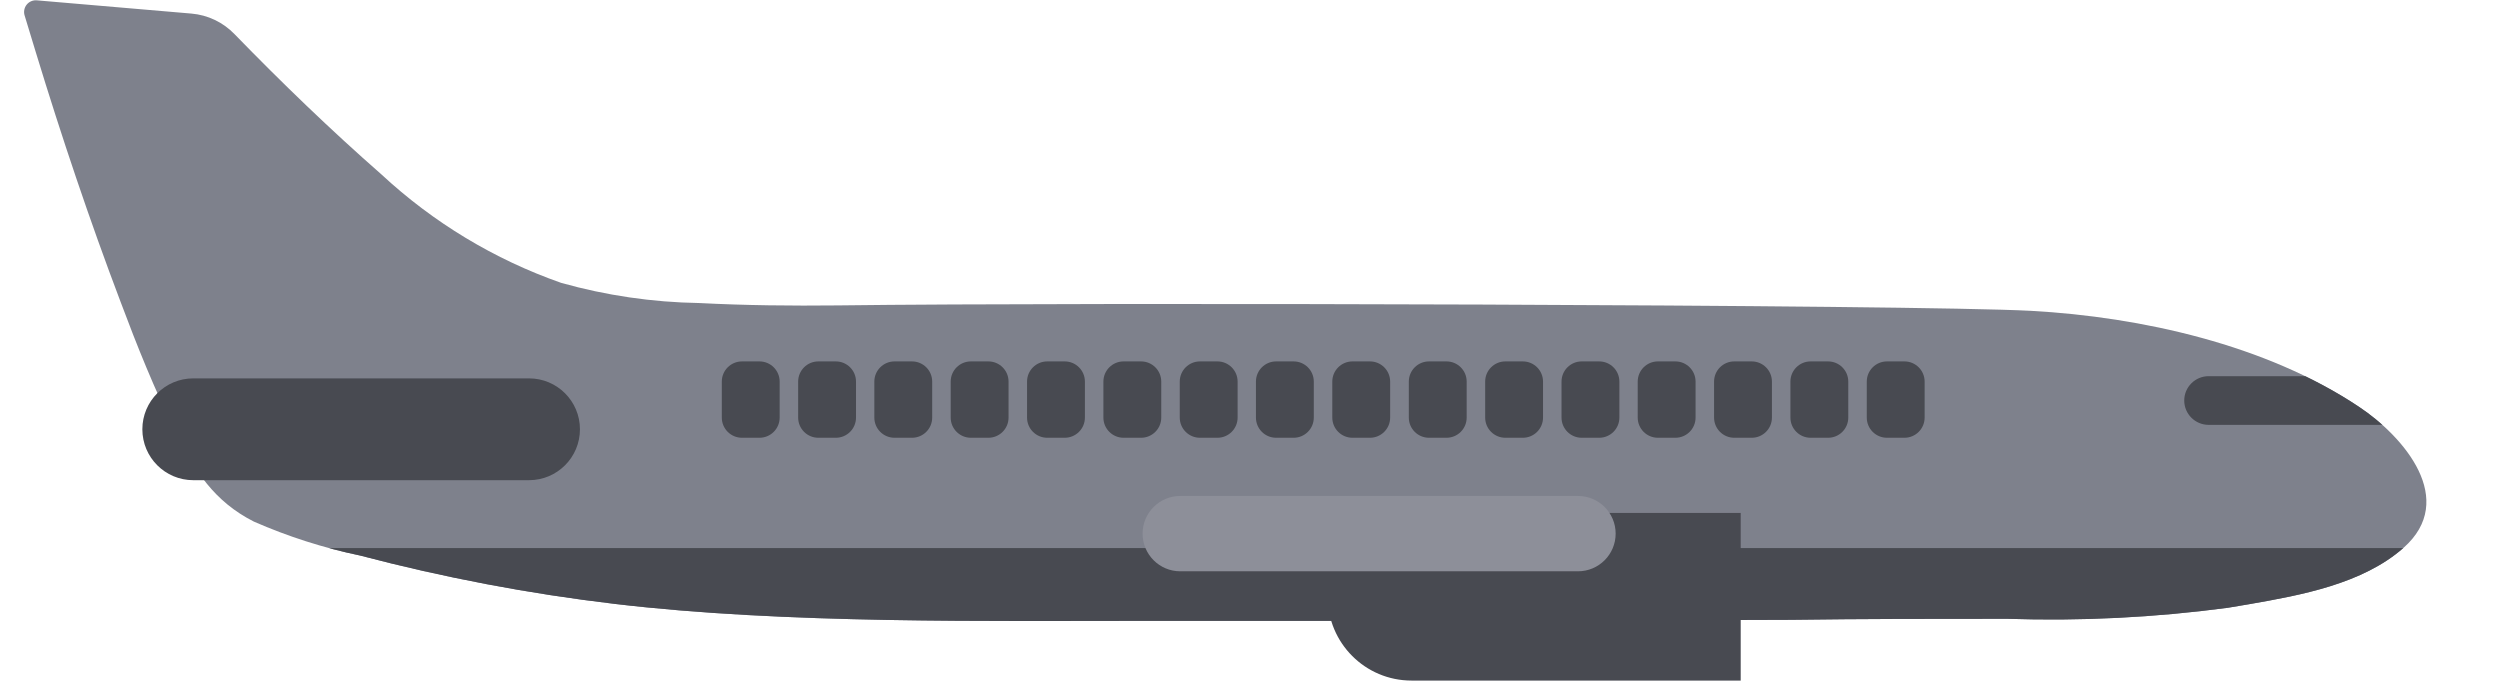
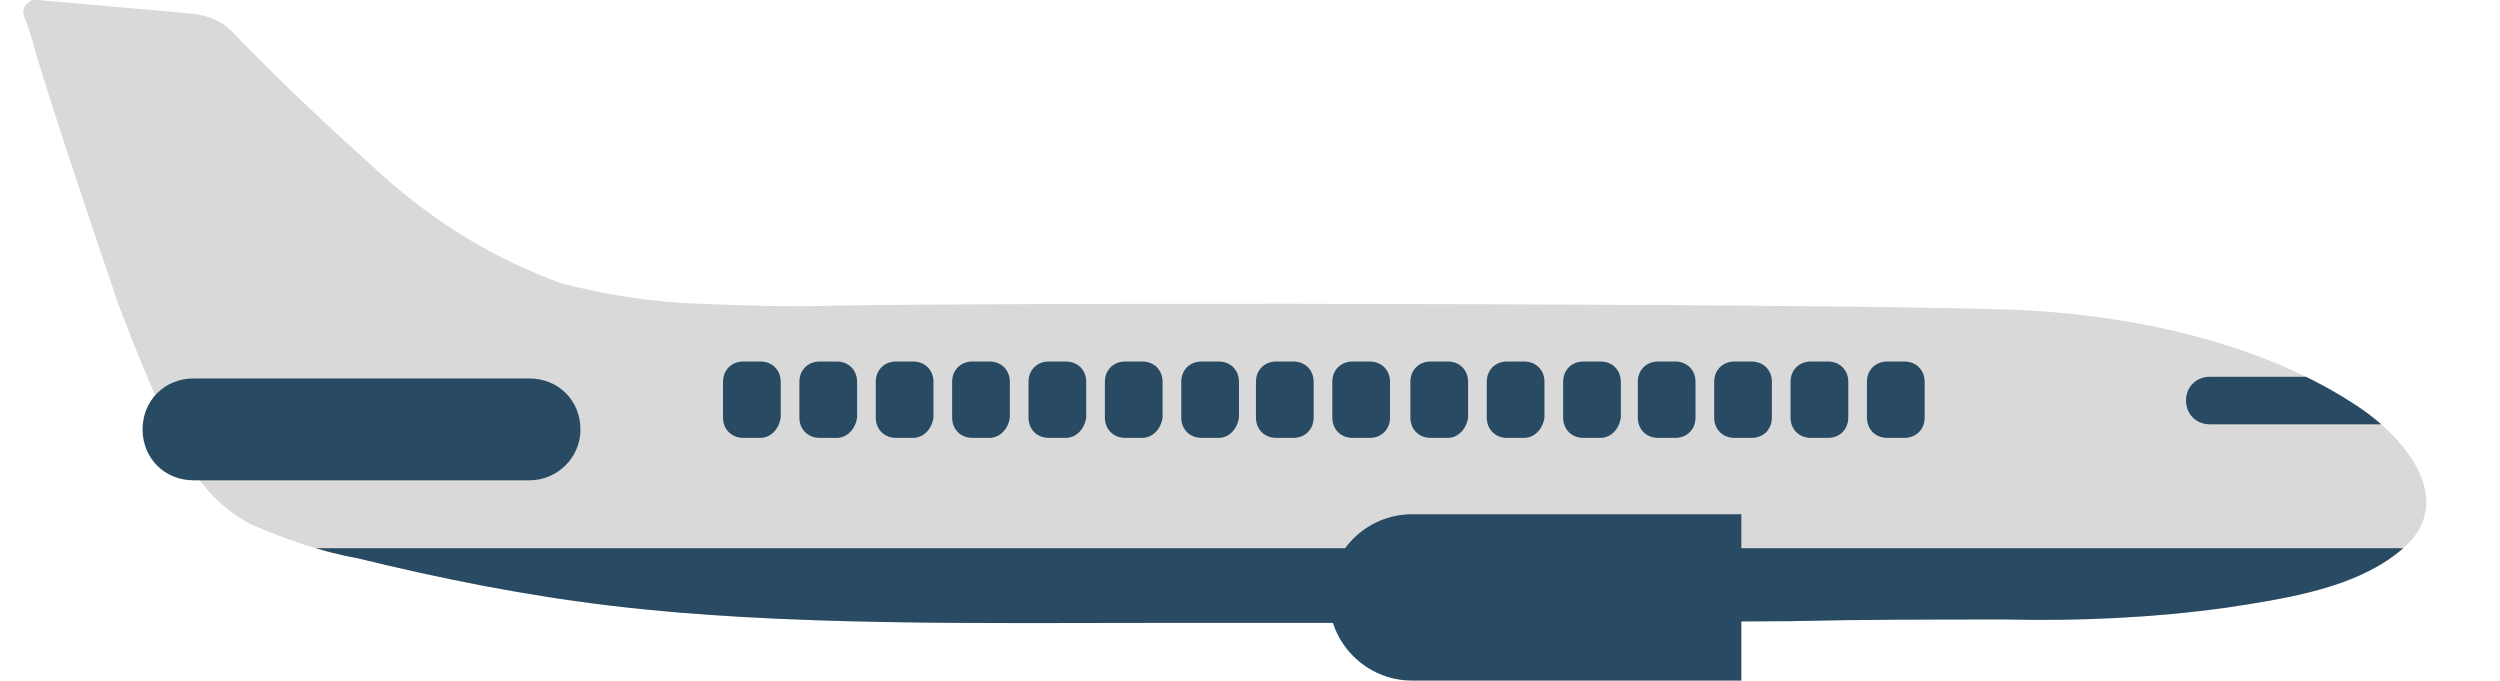
- <svg xmlns="http://www.w3.org/2000/svg" id="Layer_2" data-name="Layer 2" viewBox="0 0 147.34 40.1">
-   <defs>
-     <style>
-       .cls-1 {
-         fill: #7e818c;
-       }
- 
-       .cls-2 {
-         clip-path: url(#clip-path);
-       }
- 
-       .cls-3 {
-         fill: #484a51;
-       }
- 
-       .cls-4 {
-         fill: #8d8f99;
-       }
-     </style>
-     <clipPath id="clip-path" transform="translate(-2155.67 -1175.4)">
-       <path id="_Clipping_Path_" data-name="&lt;Clipping Path&gt;" class="cls-1" d="M2275.38,1193.72c6.49,0.36,13.84,2,19.31,5.65,2.67,1.77,5.84,5.49,2.63,8.32-2.41,2.12-6,2.78-9.1,3.32l-1.25.21a78.74,78.74,0,0,1-13,.65c-4.26,0-8.51,0-12.77.06l-18.3.06q-9.43,0-18.87,0c-10,0-22.15.19-32.14-1a109.57,109.57,0,0,1-15-2.85,31.64,31.64,0,0,1-6.26-2c-2.33-1.18-3.51-3-4.63-5.32-1.22-2.47-2.24-5-3.22-7.62-1.84-4.85-3.49-9.77-5-14.72-0.15-.48-0.43-1.4-0.66-2.17a0.69,0.69,0,0,1,.72-0.89l9.11,0.78a4,4,0,0,1,2.54,1.21c2.78,2.86,5.66,5.64,8.66,8.27a30.3,30.3,0,0,0,10.59,6.39,31.94,31.94,0,0,0,8.14,1.19c2.72,0.14,5.44.17,8.16,0.14C2219.34,1193.21,2268.54,1193.35,2275.38,1193.72Z" />
-     </clipPath>
-   </defs>
+ <svg xmlns="http://www.w3.org/2000/svg" xmlns:xlink="http://www.w3.org/1999/xlink" version="1.1" id="Layer_2" x="0px" y="0px" viewBox="0 0 147.3 40.1" style="enable-background:new 0 0 147.3 40.1;" xml:space="preserve">
+   <style type="text/css">
+ 	.st0{fill:#D9D9D9;}
+ 	.st1{clip-path:url(#SVGID_2_);}
+ 	.st2{fill:#284B63;}
+ </style>
  <g>
    <g>
-       <path id="_Clipping_Path_2" data-name="&lt;Clipping Path&gt;" class="cls-1" d="M2275.38,1193.72c6.49,0.36,13.84,2,19.31,5.65,2.67,1.77,5.84,5.49,2.63,8.32-2.41,2.12-6,2.78-9.1,3.32l-1.25.21a78.74,78.74,0,0,1-13,.65c-4.26,0-8.51,0-12.77.06l-18.3.06q-9.43,0-18.87,0c-10,0-22.15.19-32.14-1a109.57,109.57,0,0,1-15-2.85,31.64,31.64,0,0,1-6.26-2c-2.33-1.18-3.51-3-4.63-5.32-1.22-2.47-2.24-5-3.22-7.62-1.84-4.85-3.49-9.77-5-14.72-0.15-.48-0.43-1.4-0.66-2.17a0.69,0.69,0,0,1,.72-0.89l9.11,0.78a4,4,0,0,1,2.54,1.21c2.78,2.86,5.66,5.64,8.66,8.27a30.3,30.3,0,0,0,10.59,6.39,31.94,31.94,0,0,0,8.14,1.19c2.72,0.14,5.44.17,8.16,0.14C2219.34,1193.21,2268.54,1193.35,2275.38,1193.72Z" transform="translate(-2155.67 -1175.4)" />
-       <g class="cls-2">
-         <rect class="cls-3" x="2155.67" y="1207.69" width="145.86" height="5.43" transform="translate(2301.53 1245.42) rotate(-180)" />
-         <rect class="cls-3" x="2284.4" y="1197.56" width="18.61" height="2.87" rx="1.44" ry="1.44" transform="translate(2431.74 1222.6) rotate(180)" />
+       <path id="_Clipping_Path_2" class="st0" d="M119.7,18.3c6.5,0.4,13.8,2,19.3,5.7c2.7,1.8,5.8,5.5,2.6,8.3c-2.4,2.1-6,2.8-9.1,3.3    l-1.3,0.2c-4.3,0.6-8.7,0.8-13,0.7c-4.3,0-8.5,0-12.8,0.1l-18.3,0.1c-6.3,0-12.6,0-18.9,0c-10,0-22.1,0.2-32.1-1    c-5.1-0.6-10.1-1.6-15-2.8c-2.2-0.4-4.2-1.1-6.3-2c-2.3-1.2-3.5-3-4.6-5.3c-1.2-2.5-2.2-5-3.2-7.6C5.3,13,3.6,8,2.1,3.1    C2,2.6,1.7,1.7,1.4,0.9C1.3,0.5,1.5,0.2,1.9,0C2,0,2.1,0,2.2,0l9.1,0.8c1,0.1,1.9,0.5,2.5,1.2c2.8,2.9,5.7,5.6,8.7,8.3    c3.1,2.8,6.7,5,10.6,6.4c2.7,0.7,5.4,1.1,8.1,1.2c2.7,0.1,5.4,0.2,8.2,0.1C63.7,17.8,112.9,17.9,119.7,18.3z" />
+       <g>
+         <defs>
+           <path id="SVGID_1_" d="M119.7,18.3c6.5,0.4,13.8,2,19.3,5.7c2.7,1.8,5.8,5.5,2.6,8.3c-2.4,2.1-6,2.8-9.1,3.3l-1.3,0.2      c-4.3,0.6-8.7,0.8-13,0.7c-4.3,0-8.5,0-12.8,0.1l-18.3,0.1c-6.3,0-12.6,0-18.9,0c-10,0-22.1,0.2-32.1-1      c-5.1-0.6-10.1-1.6-15-2.8c-2.2-0.4-4.2-1.1-6.3-2c-2.3-1.2-3.5-3-4.6-5.3c-1.2-2.5-2.2-5-3.2-7.6C5.3,13,3.6,8,2.1,3.1      C2,2.6,1.7,1.7,1.4,0.9C1.3,0.5,1.5,0.2,1.9,0C2,0,2.1,0,2.2,0l9.1,0.8c1,0.1,1.9,0.5,2.5,1.2c2.8,2.9,5.7,5.6,8.7,8.3      c3.1,2.8,6.7,5,10.6,6.4c2.7,0.7,5.4,1.1,8.1,1.2c2.7,0.1,5.4,0.2,8.2,0.1C63.7,17.8,112.9,17.9,119.7,18.3z" />
+         </defs>
+         <clipPath id="SVGID_2_">
+           <use xlink:href="#SVGID_1_" style="overflow:visible;" />
+         </clipPath>
+         <g class="st1">
+           <rect y="32.3" class="st2" width="145.9" height="5.4" />
+           <path class="st2" d="M145.9,25h-15.7c-0.8,0-1.4-0.6-1.4-1.4v0c0-0.8,0.6-1.4,1.4-1.4h15.7c0.8,0,1.4,0.6,1.4,1.4v0      C147.3,24.4,146.7,25,145.9,25z" />
+         </g>
      </g>
    </g>
-     <rect class="cls-3" x="2164.05" y="1197.7" width="25.79" height="6" rx="3" ry="3" transform="translate(2198.23 1226) rotate(180)" />
-     <path class="cls-3" d="M2233.92,1205.62h19.4a4.94,4.94,0,0,1,4.94,4.94v0a4.94,4.94,0,0,1-4.94,4.94h-19.4a0,0,0,0,1,0,0v-9.87A0,0,0,0,1,2233.92,1205.62Z" transform="translate(2336.51 1245.73) rotate(-180)" />
-     <rect class="cls-4" x="2223.02" y="1204.62" width="27.88" height="4.44" rx="2.22" ry="2.22" transform="translate(2318.24 1238.29) rotate(-180)" />
-     <rect class="cls-3" x="2265.69" y="1196.7" width="3.41" height="4.5" rx="1.19" ry="1.19" transform="matrix(-1, 0, 0, -1, 2379.12, 1222.5)" />
-     <rect class="cls-3" x="2261.19" y="1196.7" width="3.41" height="4.5" rx="1.19" ry="1.19" transform="matrix(-1, 0, 0, -1, 2370.12, 1222.5)" />
-     <rect class="cls-3" x="2256.69" y="1196.7" width="3.41" height="4.5" rx="1.19" ry="1.19" transform="matrix(-1, 0, 0, -1, 2361.12, 1222.5)" />
-     <rect class="cls-3" x="2252.19" y="1196.7" width="3.41" height="4.5" rx="1.19" ry="1.19" transform="matrix(-1, 0, 0, -1, 2352.12, 1222.5)" />
-     <rect class="cls-3" x="2247.69" y="1196.7" width="3.41" height="4.5" rx="1.19" ry="1.19" transform="matrix(-1, 0, 0, -1, 2343.13, 1222.5)" />
-     <rect class="cls-3" x="2243.19" y="1196.7" width="3.41" height="4.5" rx="1.19" ry="1.19" transform="matrix(-1, 0, 0, -1, 2334.13, 1222.5)" />
-     <rect class="cls-3" x="2238.69" y="1196.7" width="3.41" height="4.5" rx="1.19" ry="1.19" transform="matrix(-1, 0, 0, -1, 2325.13, 1222.5)" />
-     <rect class="cls-3" x="2234.2" y="1196.7" width="3.41" height="4.5" rx="1.19" ry="1.19" transform="matrix(-1, 0, 0, -1, 2316.13, 1222.5)" />
-     <rect class="cls-3" x="2229.7" y="1196.7" width="3.41" height="4.5" rx="1.19" ry="1.19" transform="matrix(-1, 0, 0, -1, 2307.13, 1222.5)" />
-     <rect class="cls-3" x="2225.2" y="1196.7" width="3.41" height="4.5" rx="1.19" ry="1.19" transform="matrix(-1, 0, 0, -1, 2298.14, 1222.5)" />
-     <rect class="cls-3" x="2220.7" y="1196.7" width="3.41" height="4.5" rx="1.19" ry="1.19" transform="matrix(-1, 0, 0, -1, 2289.14, 1222.5)" />
-     <rect class="cls-3" x="2216.2" y="1196.7" width="3.41" height="4.5" rx="1.19" ry="1.19" transform="matrix(-1, 0, 0, -1, 2280.14, 1222.5)" />
-     <rect class="cls-3" x="2211.7" y="1196.7" width="3.41" height="4.5" rx="1.19" ry="1.19" transform="matrix(-1, 0, 0, -1, 2271.14, 1222.5)" />
-     <rect class="cls-3" x="2207.2" y="1196.7" width="3.41" height="4.5" rx="1.19" ry="1.19" transform="matrix(-1, 0, 0, -1, 2262.14, 1222.5)" />
-     <rect class="cls-3" x="2202.7" y="1196.7" width="3.41" height="4.5" rx="1.19" ry="1.19" transform="matrix(-1, 0, 0, -1, 2253.15, 1222.5)" />
-     <rect class="cls-3" x="2198.2" y="1196.7" width="3.41" height="4.5" rx="1.19" ry="1.19" transform="matrix(-1, 0, 0, -1, 2244.15, 1222.5)" />
+     <path class="st2" d="M31.2,28.3H11.4c-1.7,0-3-1.3-3-3l0,0c0-1.7,1.3-3,3-3h19.8c1.7,0,3,1.3,3,3l0,0C34.2,27,32.8,28.3,31.2,28.3z   " />
+     <path class="st2" d="M102.6,40.1H83.2c-2.7,0-4.9-2.2-4.9-4.9l0,0c0-2.7,2.2-4.9,4.9-4.9h19.4l0,0V40.1L102.6,40.1z" />
+     <path class="st2" d="M112.2,25.8h-1c-0.7,0-1.2-0.5-1.2-1.2v-2.1c0-0.7,0.5-1.2,1.2-1.2h1c0.7,0,1.2,0.5,1.2,1.2v2.1   C113.4,25.3,112.9,25.8,112.2,25.8z" />
+     <path class="st2" d="M107.7,25.8h-1c-0.7,0-1.2-0.5-1.2-1.2v-2.1c0-0.7,0.5-1.2,1.2-1.2h1c0.7,0,1.2,0.5,1.2,1.2v2.1   C108.9,25.3,108.4,25.8,107.7,25.8z" />
+     <path class="st2" d="M103.2,25.8h-1c-0.7,0-1.2-0.5-1.2-1.2v-2.1c0-0.7,0.5-1.2,1.2-1.2h1c0.7,0,1.2,0.5,1.2,1.2v2.1   C104.4,25.3,103.9,25.8,103.2,25.8z" />
+     <path class="st2" d="M98.7,25.8h-1c-0.7,0-1.2-0.5-1.2-1.2v-2.1c0-0.7,0.5-1.2,1.2-1.2h1c0.7,0,1.2,0.5,1.2,1.2v2.1   C99.9,25.3,99.4,25.8,98.7,25.8z" />
+     <path class="st2" d="M94.3,25.8h-1c-0.7,0-1.2-0.5-1.2-1.2v-2.1c0-0.7,0.5-1.2,1.2-1.2h1c0.7,0,1.2,0.5,1.2,1.2v2.1   C95.4,25.3,94.9,25.8,94.3,25.8z" />
+     <path class="st2" d="M89.8,25.8h-1c-0.7,0-1.2-0.5-1.2-1.2v-2.1c0-0.7,0.5-1.2,1.2-1.2h1c0.7,0,1.2,0.5,1.2,1.2v2.1   C90.9,25.3,90.4,25.8,89.8,25.8z" />
+     <path class="st2" d="M85.3,25.8h-1c-0.7,0-1.2-0.5-1.2-1.2v-2.1c0-0.7,0.5-1.2,1.2-1.2h1c0.7,0,1.2,0.5,1.2,1.2v2.1   C86.4,25.3,85.9,25.8,85.3,25.8z" />
+     <path class="st2" d="M80.7,25.8h-1c-0.7,0-1.2-0.5-1.2-1.2v-2.1c0-0.7,0.5-1.2,1.2-1.2h1c0.7,0,1.2,0.5,1.2,1.2v2.1   C81.9,25.3,81.4,25.8,80.7,25.8z" />
+     <path class="st2" d="M76.2,25.8h-1c-0.7,0-1.2-0.5-1.2-1.2v-2.1c0-0.7,0.5-1.2,1.2-1.2h1c0.7,0,1.2,0.5,1.2,1.2v2.1   C77.4,25.3,76.9,25.8,76.2,25.8z" />
+     <path class="st2" d="M71.8,25.8h-1c-0.7,0-1.2-0.5-1.2-1.2v-2.1c0-0.7,0.5-1.2,1.2-1.2h1c0.7,0,1.2,0.5,1.2,1.2v2.1   C72.9,25.3,72.4,25.8,71.8,25.8z" />
+     <path class="st2" d="M67.3,25.8h-1c-0.7,0-1.2-0.5-1.2-1.2v-2.1c0-0.7,0.5-1.2,1.2-1.2h1c0.7,0,1.2,0.5,1.2,1.2v2.1   C68.4,25.3,67.9,25.8,67.3,25.8z" />
+     <path class="st2" d="M62.8,25.8h-1c-0.7,0-1.2-0.5-1.2-1.2v-2.1c0-0.7,0.5-1.2,1.2-1.2h1c0.7,0,1.2,0.5,1.2,1.2v2.1   C63.9,25.3,63.4,25.8,62.8,25.8z" />
+     <path class="st2" d="M58.3,25.8h-1c-0.7,0-1.2-0.5-1.2-1.2v-2.1c0-0.7,0.5-1.2,1.2-1.2h1c0.7,0,1.2,0.5,1.2,1.2v2.1   C59.4,25.3,58.9,25.8,58.3,25.8z" />
+     <path class="st2" d="M53.8,25.8h-1c-0.7,0-1.2-0.5-1.2-1.2v-2.1c0-0.7,0.5-1.2,1.2-1.2h1c0.7,0,1.2,0.5,1.2,1.2v2.1   C54.9,25.3,54.4,25.8,53.8,25.8z" />
+     <path class="st2" d="M49.3,25.8h-1c-0.7,0-1.2-0.5-1.2-1.2v-2.1c0-0.7,0.5-1.2,1.2-1.2h1c0.7,0,1.2,0.5,1.2,1.2v2.1   C50.4,25.3,49.9,25.8,49.3,25.8z" />
+     <path class="st2" d="M44.8,25.8h-1c-0.7,0-1.2-0.5-1.2-1.2v-2.1c0-0.7,0.5-1.2,1.2-1.2h1c0.7,0,1.2,0.5,1.2,1.2v2.1   C45.9,25.3,45.4,25.8,44.8,25.8z" />
  </g>
</svg>
